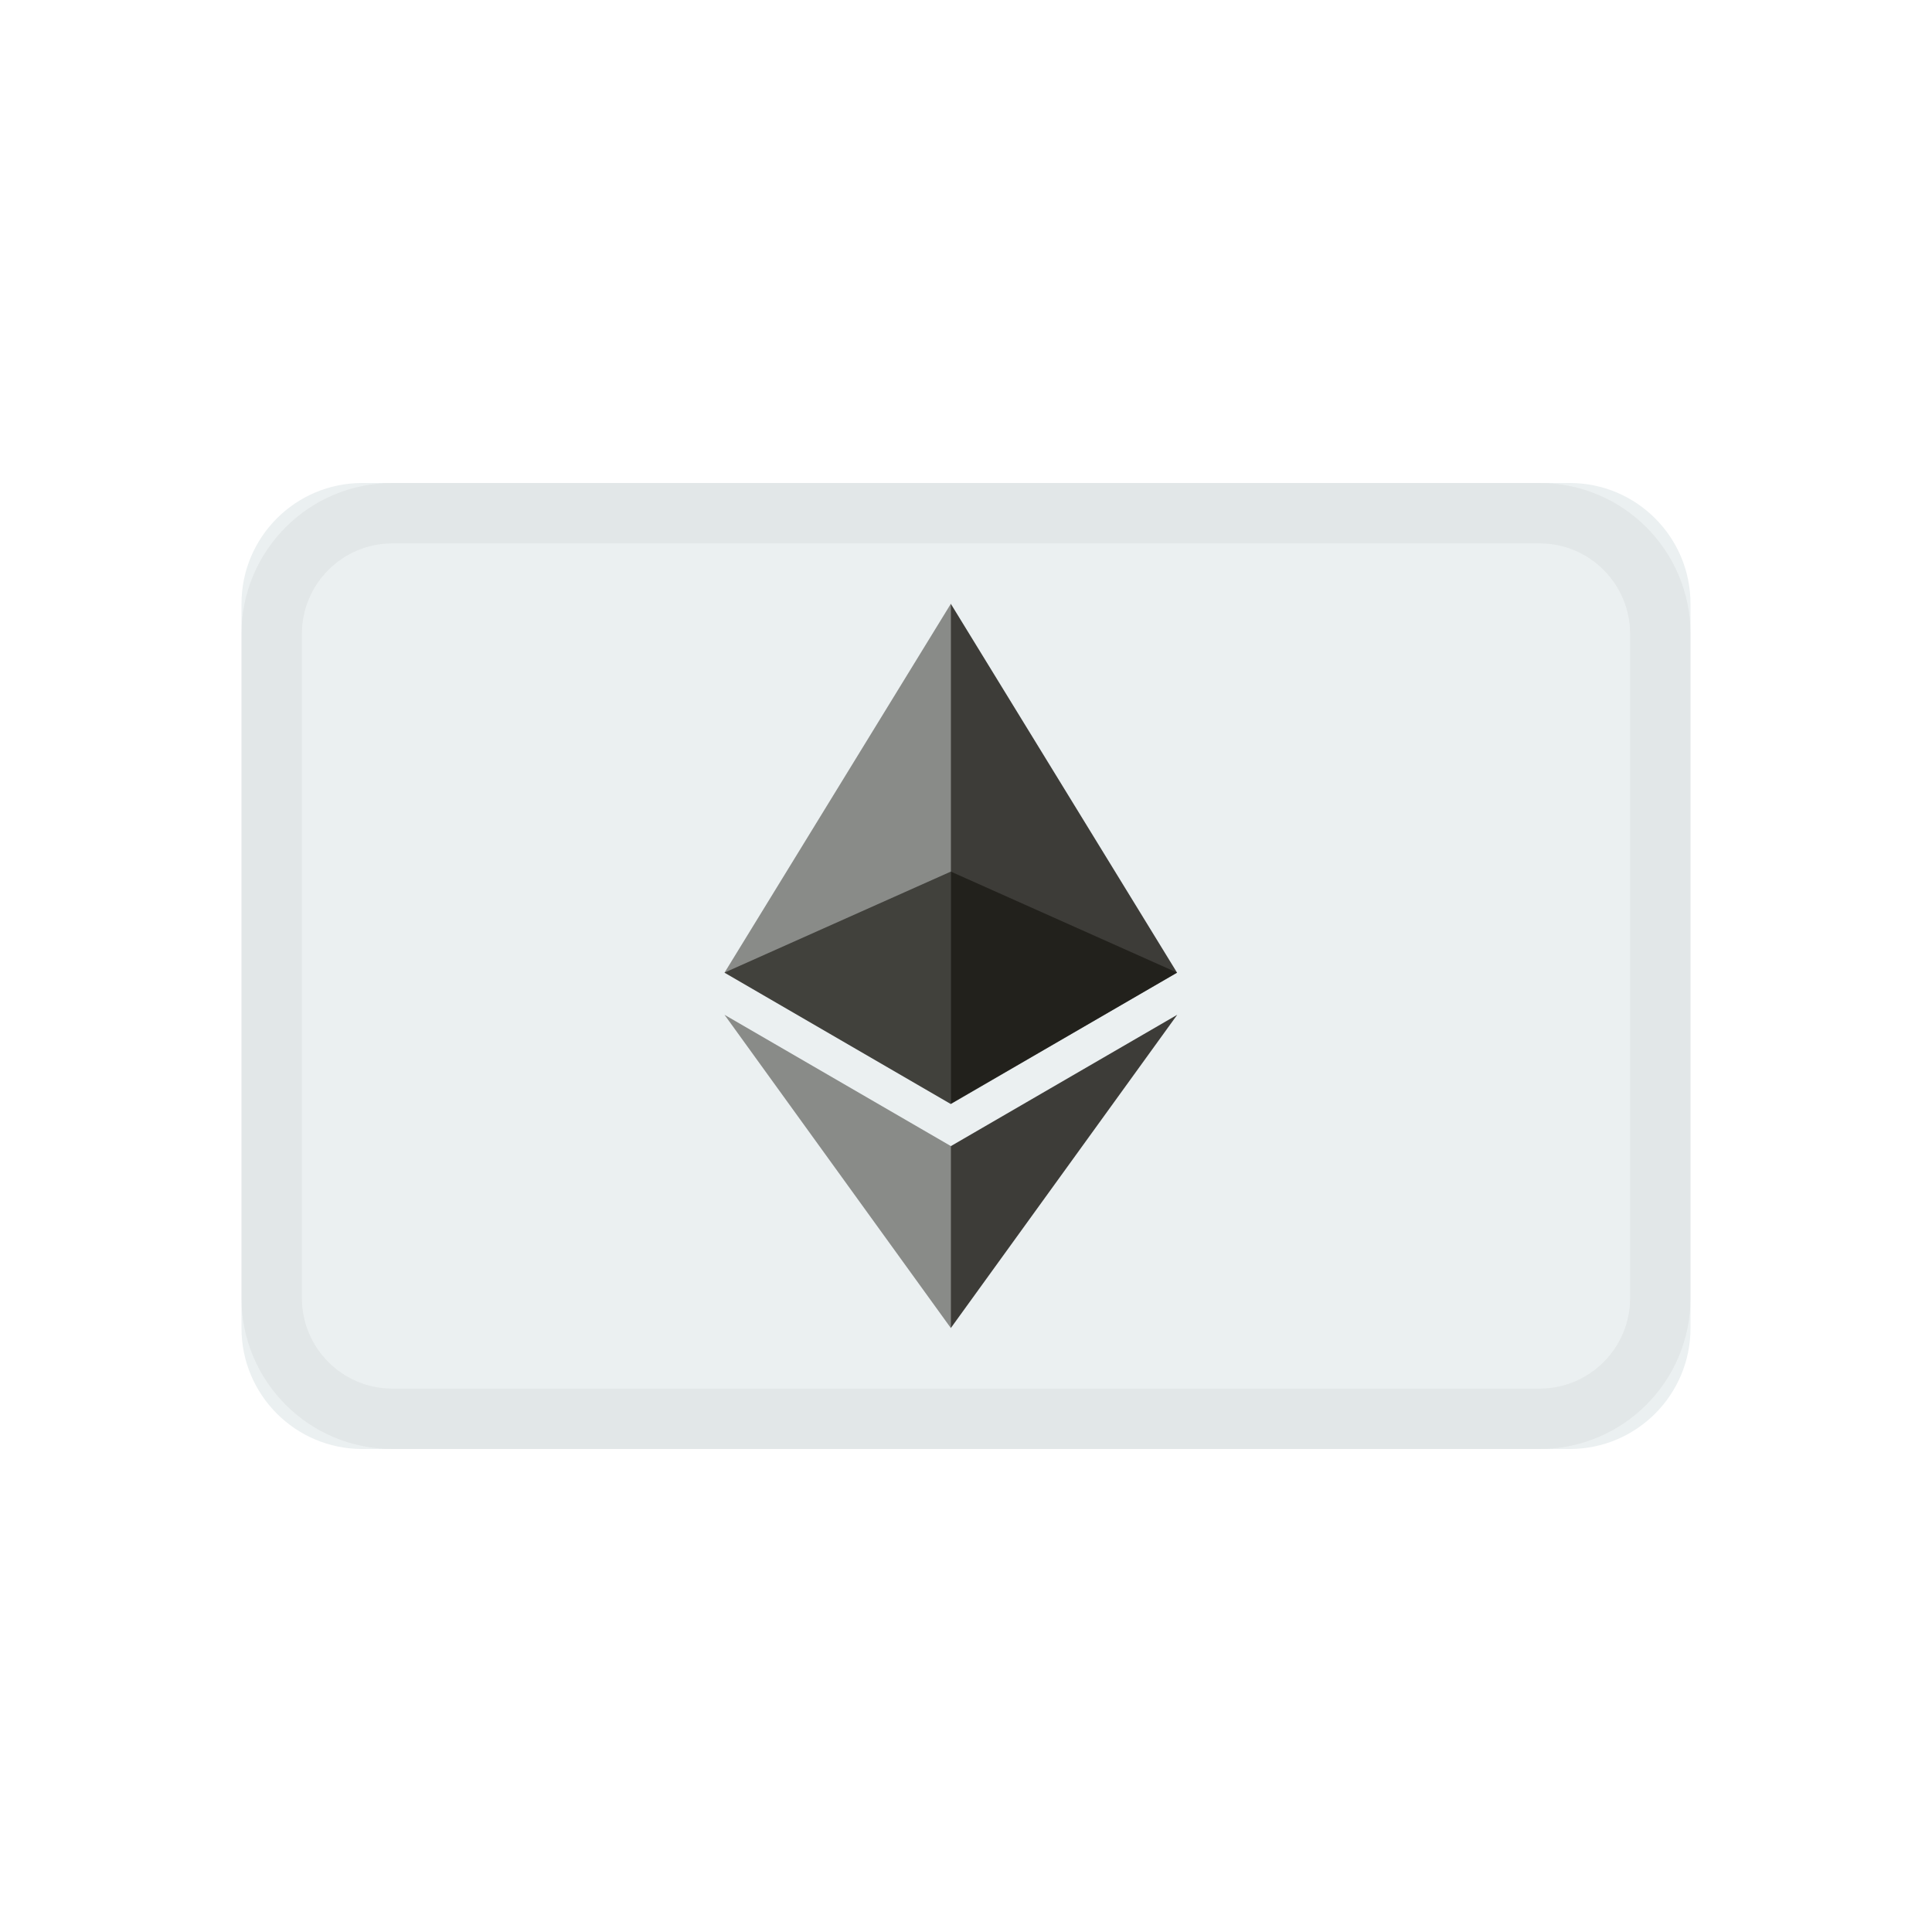
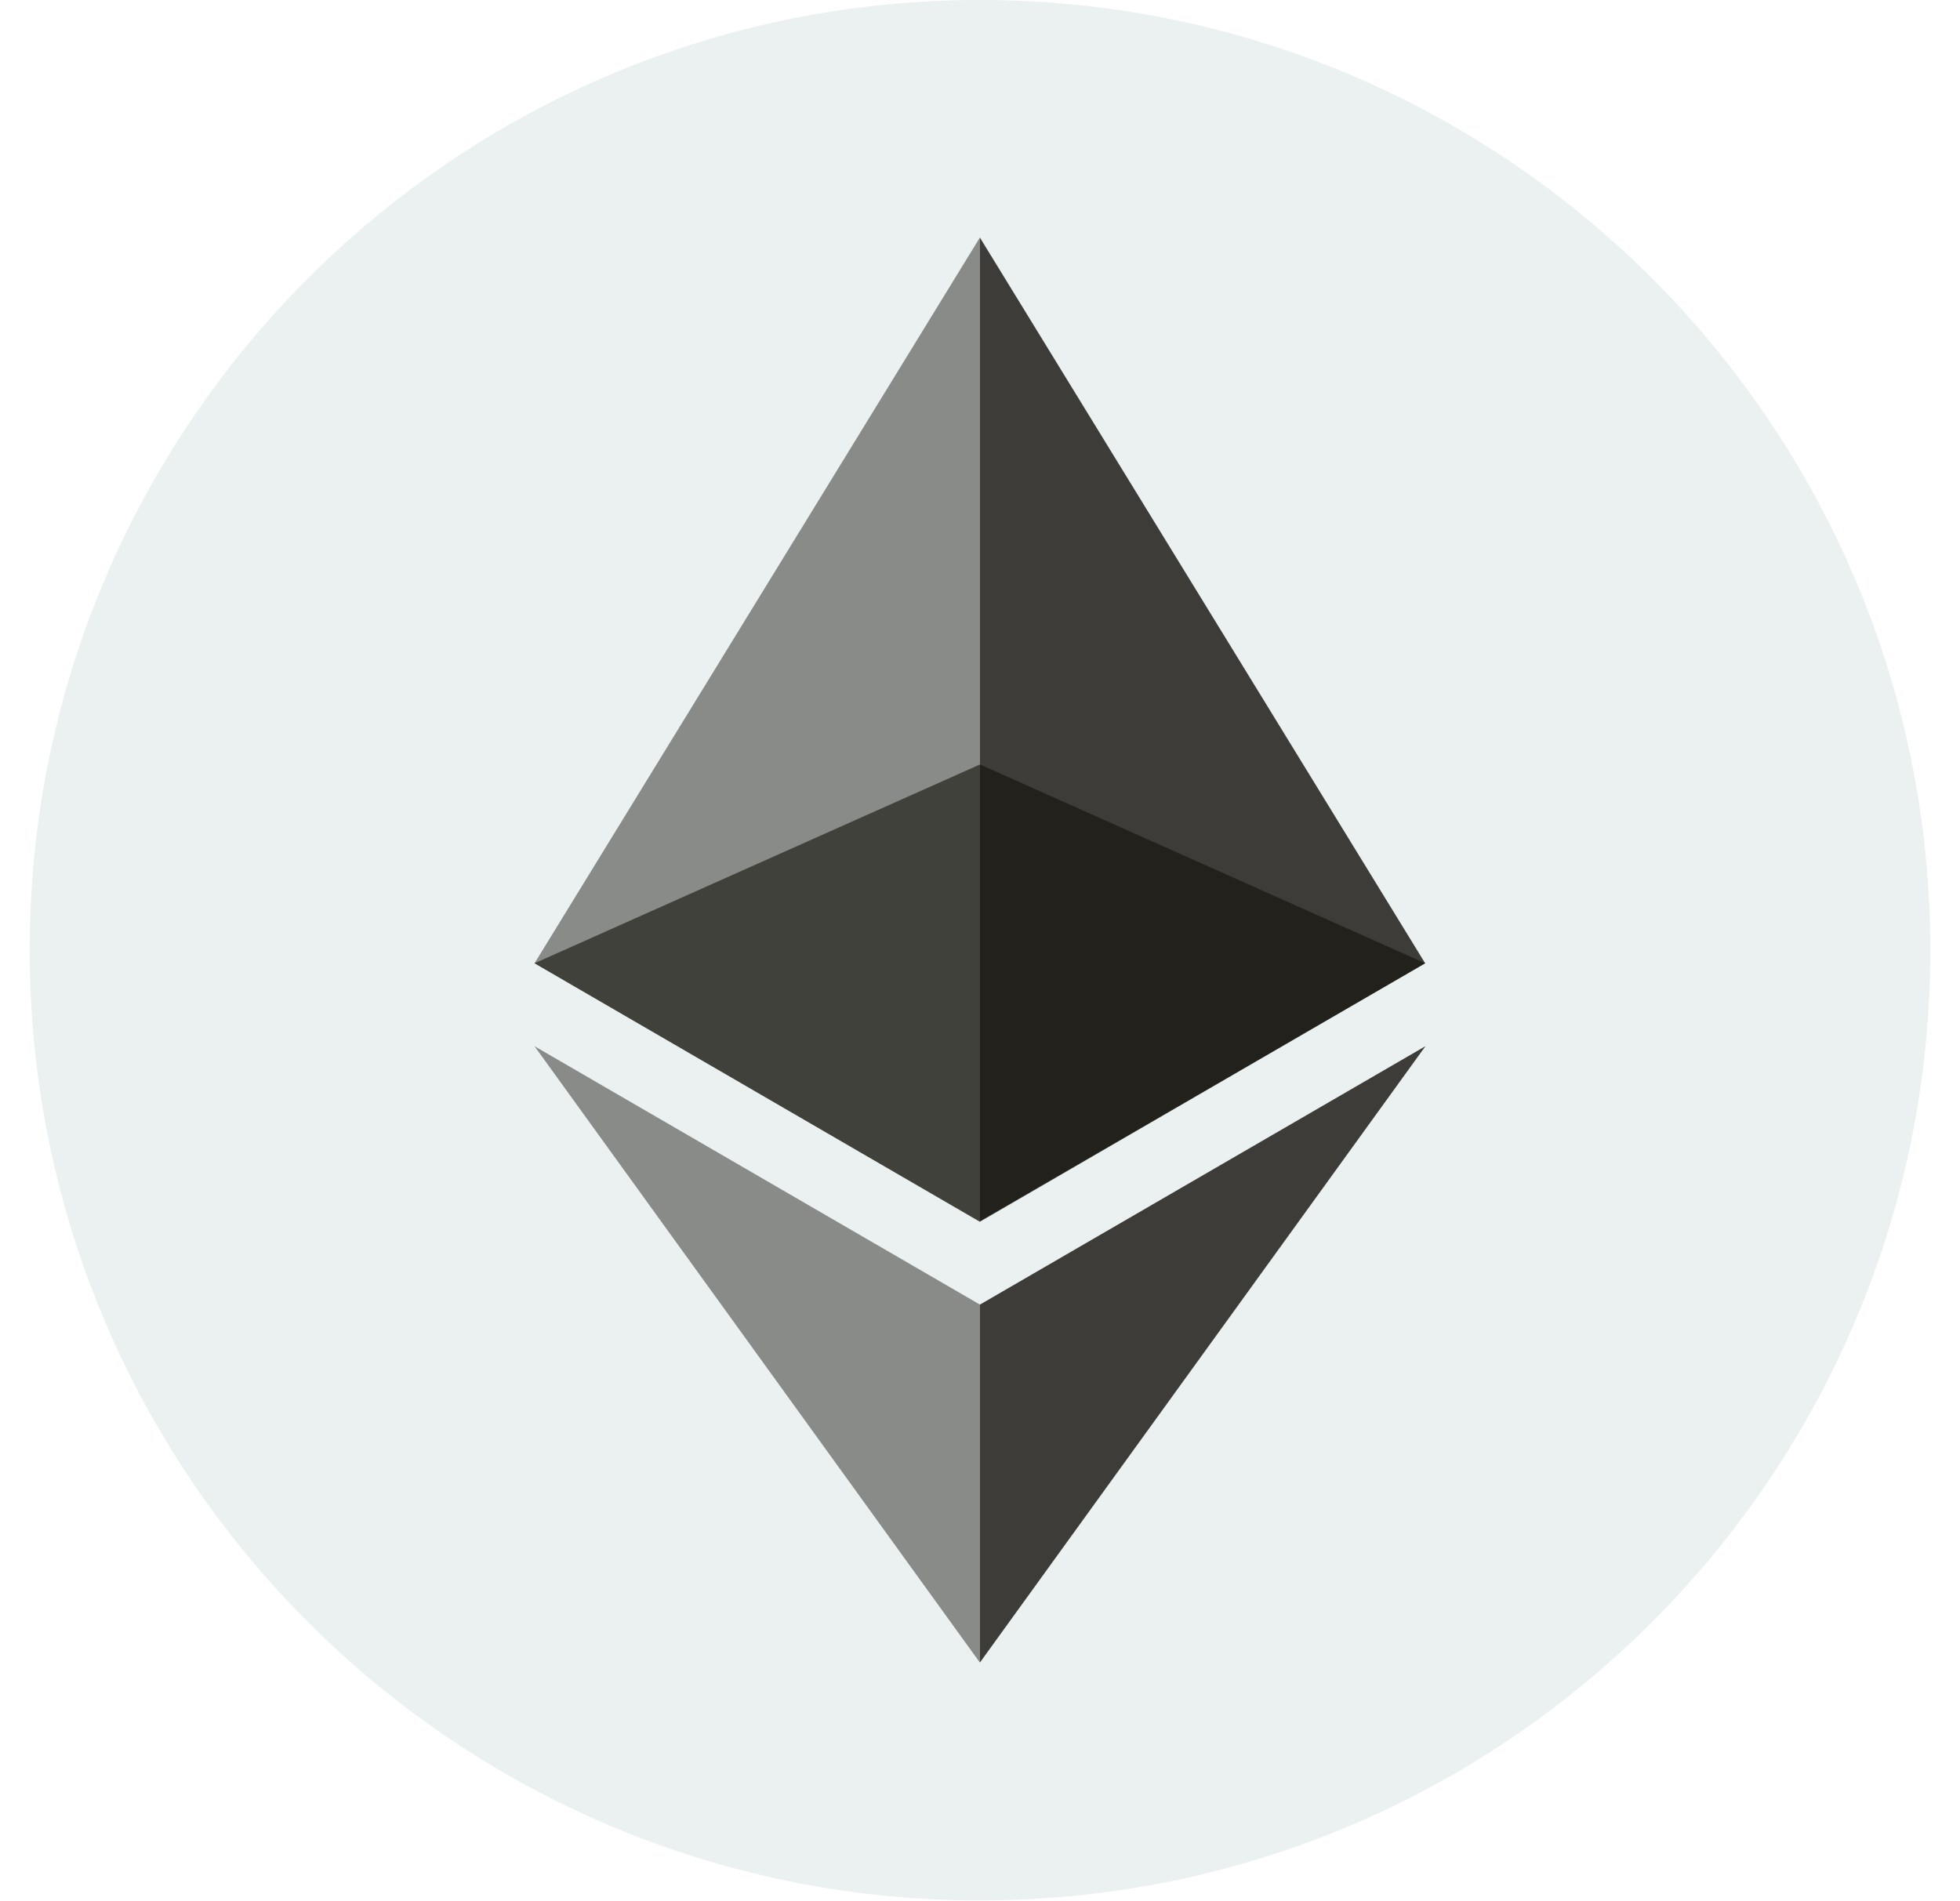
- <svg xmlns="http://www.w3.org/2000/svg" width="24" height="24">
-   <g fill="none" fill-rule="evenodd">
-     <path d="M0 0h24v24H0z" />
-     <path fill="#EBF0F1" fill-rule="nonzero" d="M19.5 6h-15A1.5 1.5 0 003 7.5v9A1.5 1.5 0 004.5 18h15a1.5 1.5 0 001.5-1.5v-9A1.5 1.5 0 0019.5 6z" />
-     <path fill="#12100B" fill-opacity=".8" fill-rule="nonzero" d="M11.811 7.5v6.212l2.811-1.629z" />
-     <path fill="#12100B" fill-opacity=".45" fill-rule="nonzero" d="M11.812 7.5L9 12.083l2.812 1.631z" />
-     <path fill="#12100B" fill-opacity=".8" fill-rule="nonzero" d="M11.811 14.238v2.26l2.813-3.892z" />
-     <path fill="#12100B" fill-opacity=".45" fill-rule="nonzero" d="M11.812 16.498v-2.261L9 12.606z" />
-     <path fill="#12100B" fill-opacity=".6" fill-rule="nonzero" d="M11.811 13.715l2.811-1.633-2.811-1.255z" />
-     <path fill="#12100B" fill-opacity=".6" fill-rule="nonzero" d="M9 12.082l2.812 1.633v-2.888z" />
-     <path stroke="#000" stroke-opacity=".04" stroke-width=".75" d="M19.125 6.375H4.875a1.5 1.5 0 00-1.5 1.5v8.25a1.5 1.5 0 001.5 1.5h14.25a1.5 1.5 0 001.5-1.5v-8.25a1.5 1.5 0 00-1.5-1.5z" />
-   </g>
+ <svg xmlns="http://www.w3.org/2000/svg" width="33" height="32" fill="none">
+   <path d="M.5 16c0-8.837 7.163-16 16-16s16 7.163 16 16-7.163 16-16 16-16-7.163-16-16Z" fill="#EBF0F1" />
+   <path d="M16.498 4v16.565l7.497-4.345L16.498 4Z" fill="#12100B" fill-opacity=".8" />
+   <path d="M16.498 4 9 16.22l7.498 4.35V4Z" fill="#12100B" fill-opacity=".45" />
+   <path d="M16.498 21.968v6.027L24 17.616l-7.502 4.352Z" fill="#12100B" fill-opacity=".8" />
+   <path d="M16.498 27.995v-6.028L9 17.617l7.498 10.378Z" fill="#12100B" fill-opacity=".45" />
+   <path d="m16.498 20.573 7.497-4.353-7.497-3.348v7.701ZM9 16.22l7.498 4.353v-7.7L9 16.22Z" fill="#12100B" fill-opacity=".6" />
</svg>
